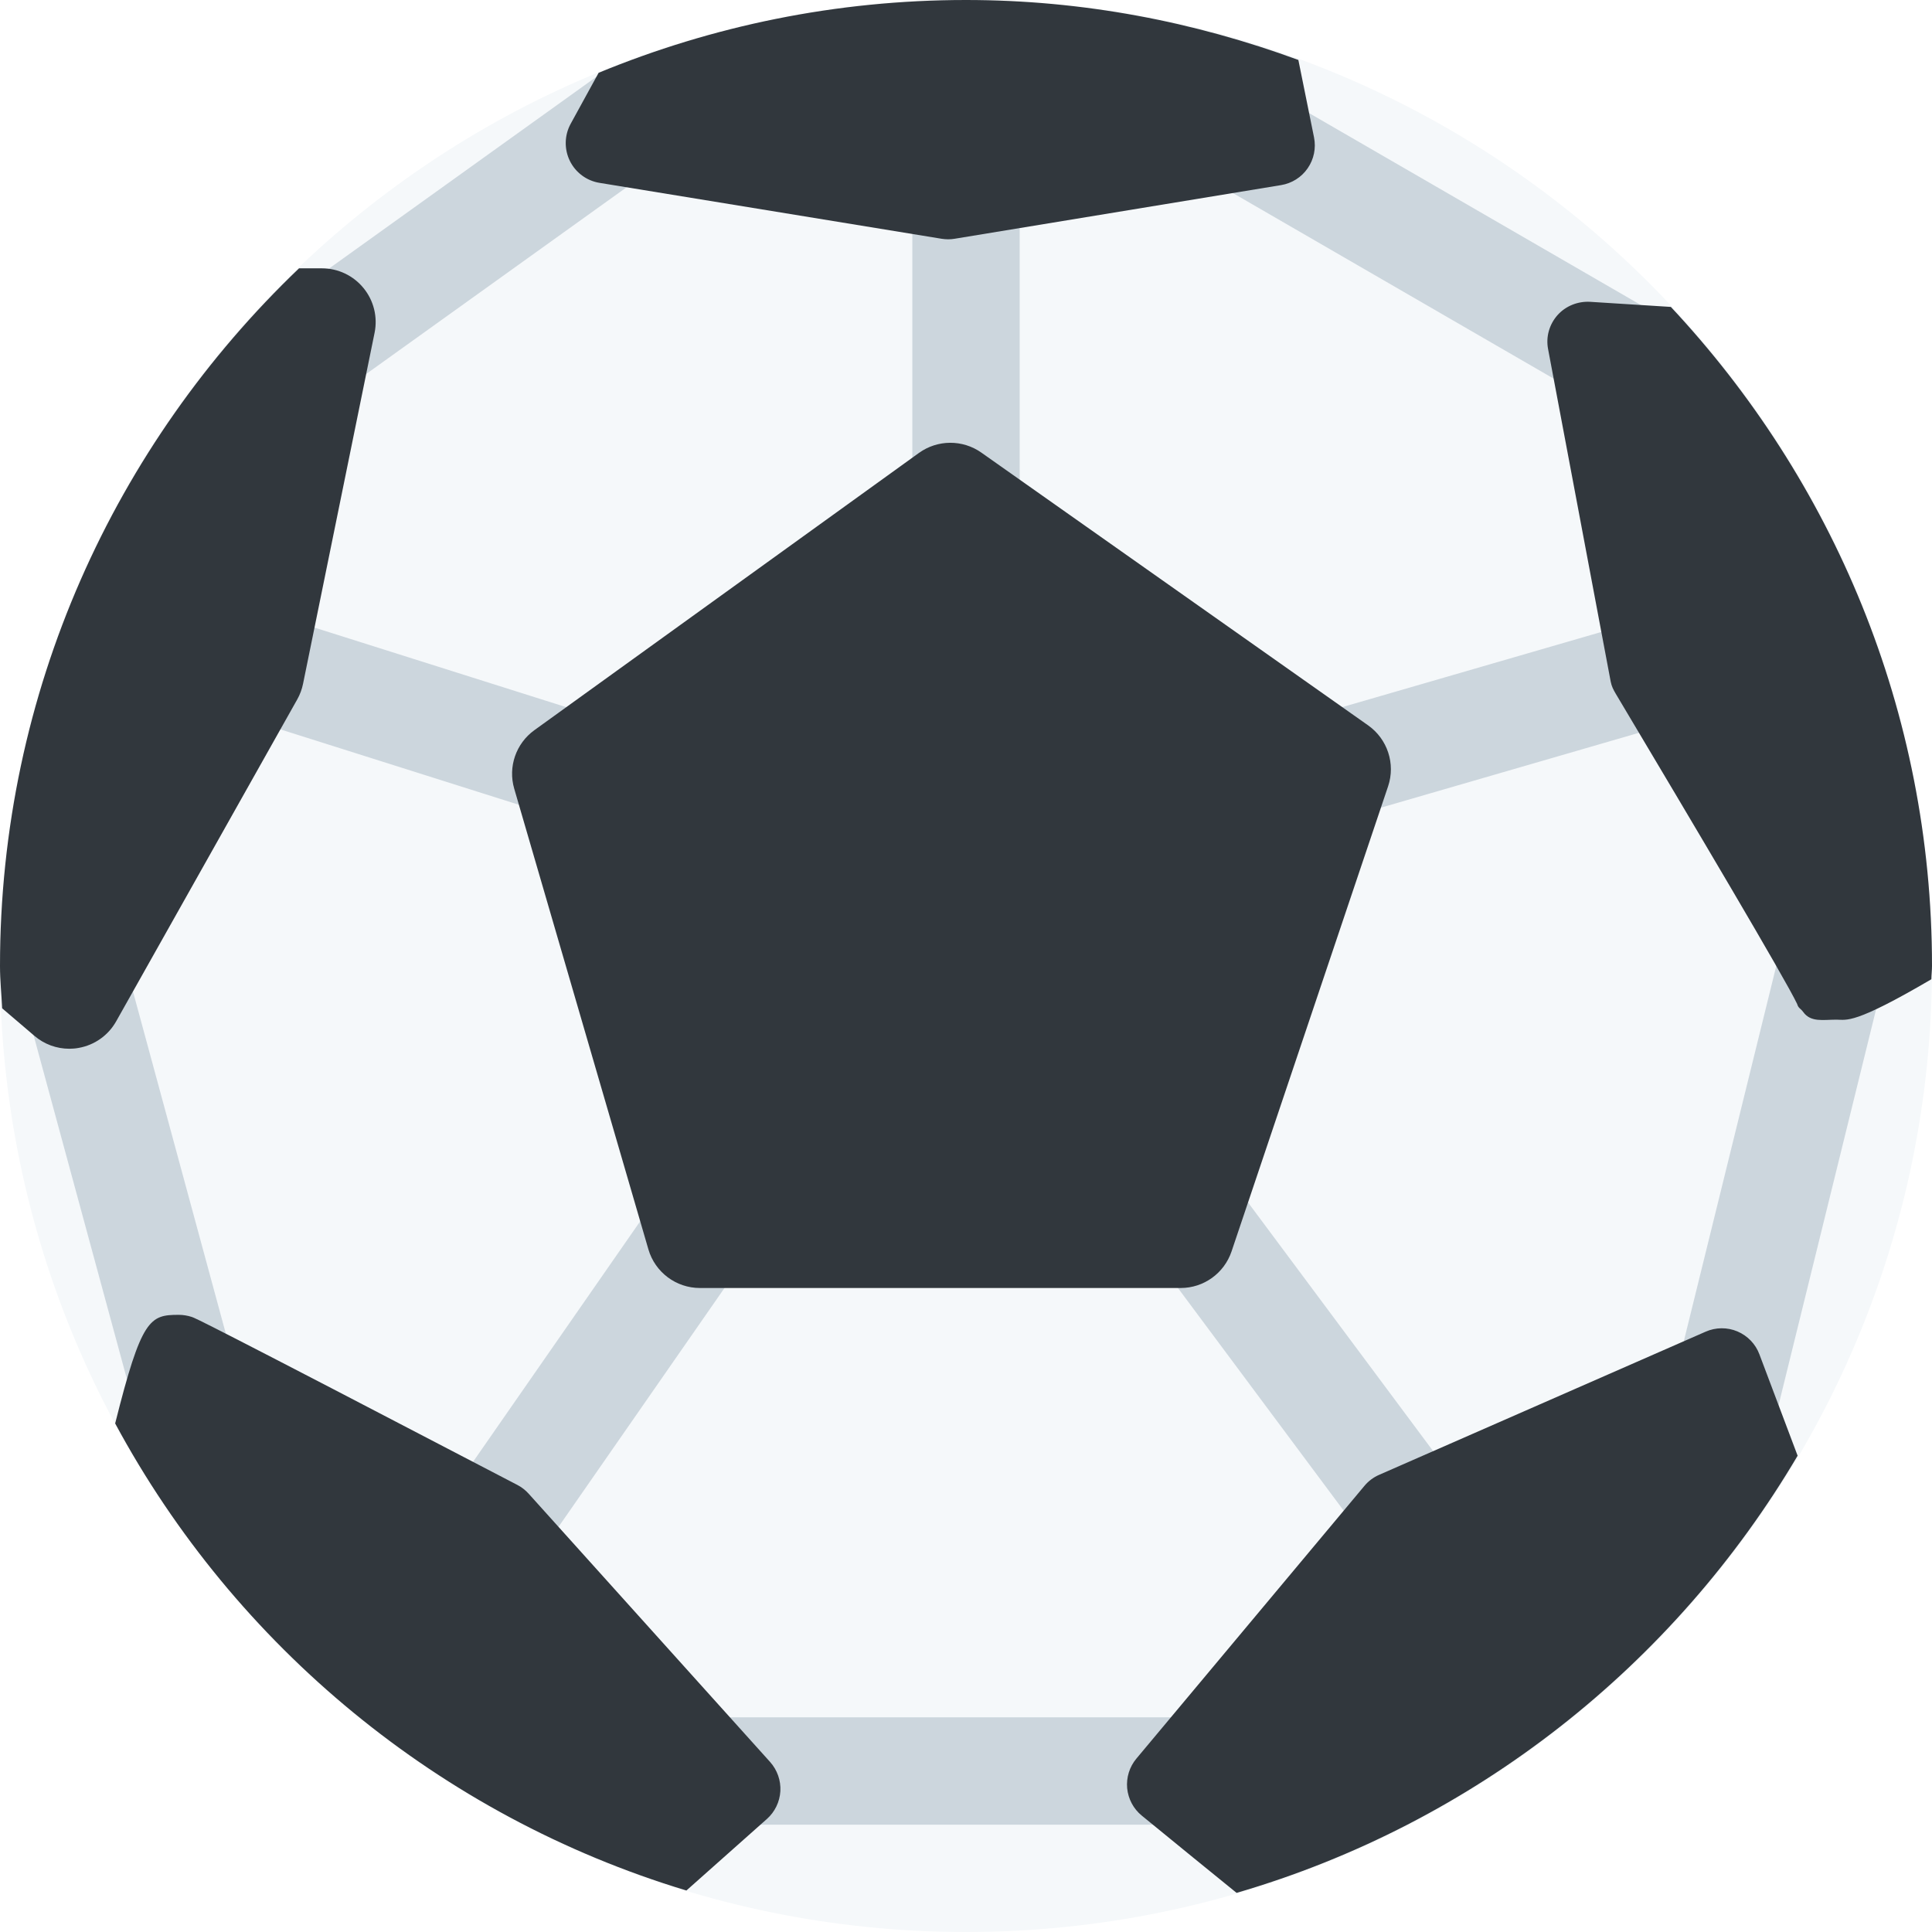
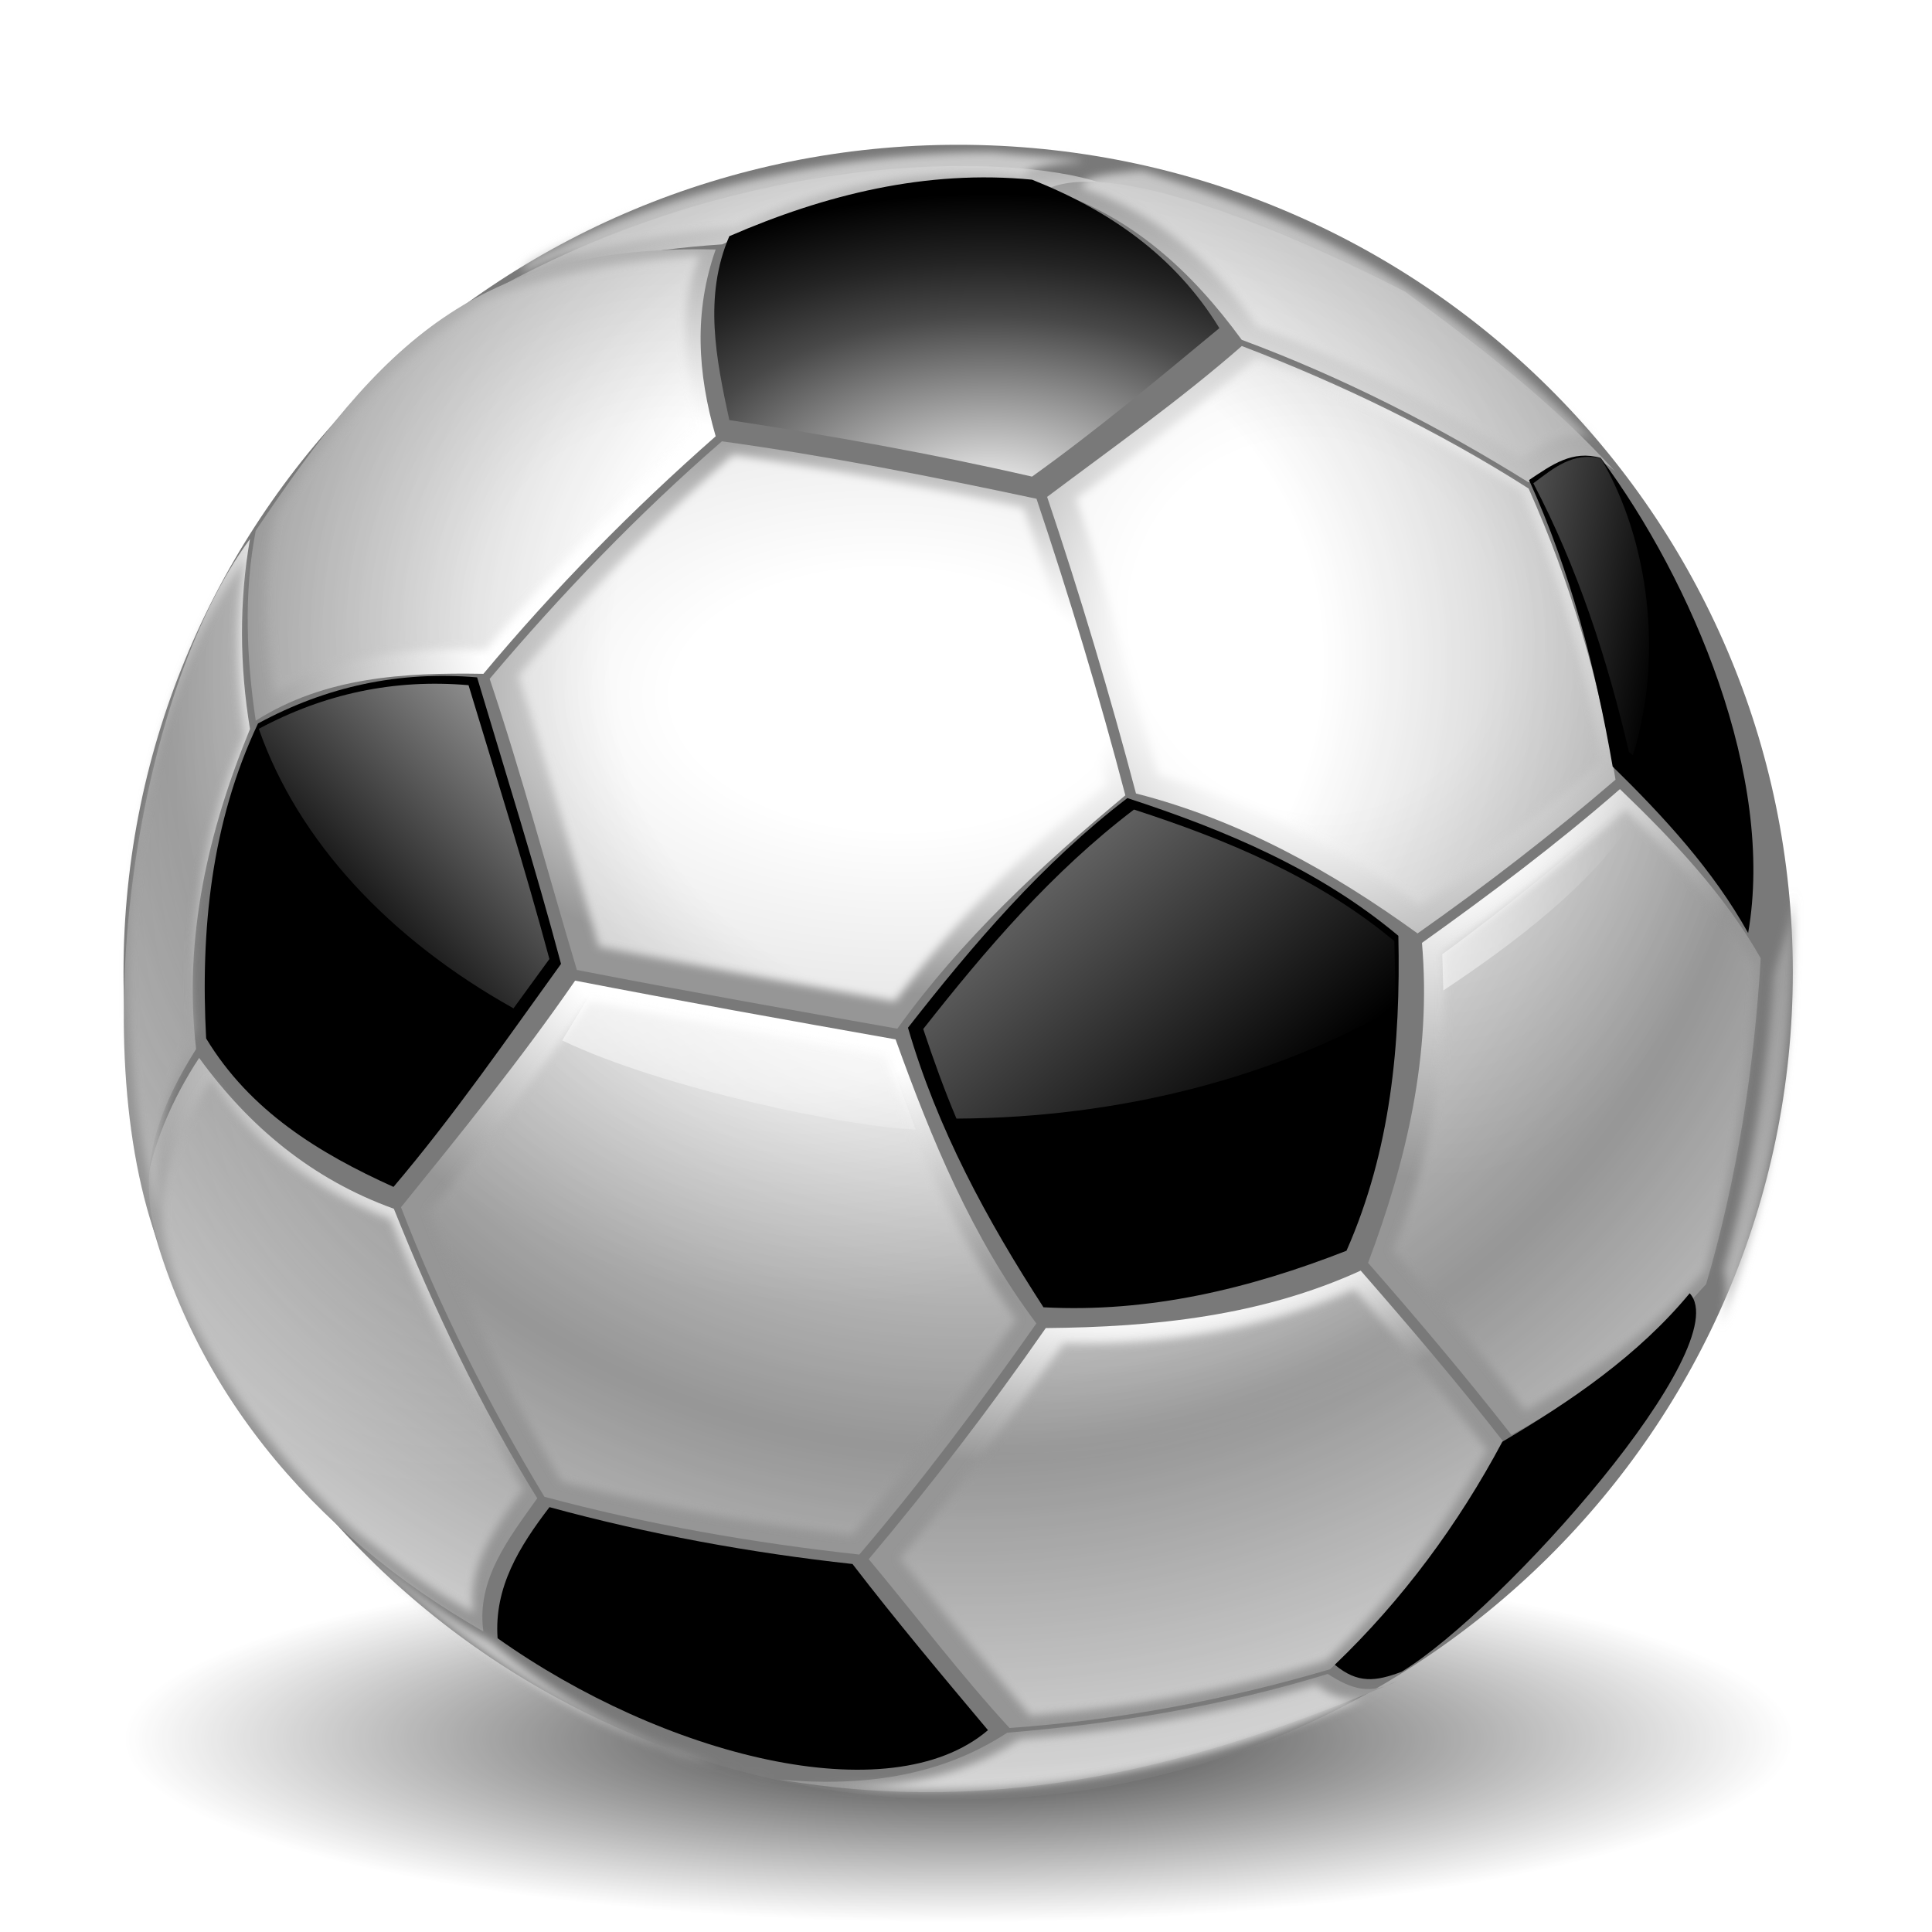
- <svg xmlns="http://www.w3.org/2000/svg" viewBox="0 0 36 36" aria-hidden="true">
-   <circle fill="#F5F8FA" cx="18" cy="18" r="18" />
-   <path d="M18 11c-.552 0-1-.448-1-1V3c0-.552.448-1 1-1s1 .448 1 1v7c0 .552-.448 1-1 1zm-6.583 4.5c-.1 0-.202-.015-.302-.047l-8.041-2.542c-.527-.167-.819-.728-.652-1.255.166-.527.73-.818 1.255-.652l8.042 2.542c.527.167.819.729.652 1.255-.136.426-.53.699-.954.699zm13.625-.291c-.434 0-.833-.285-.96-.722-.154-.531.151-1.085.682-1.239l6.75-1.958c.531-.153 1.085.153 1.238.682.154.531-.151 1.085-.682 1.239l-6.75 1.958c-.092.027-.186.04-.278.04zm2.001 14.958c-.306 0-.606-.14-.803-.403l-5.459-7.333c-.33-.442-.238-1.069.205-1.399.442-.331 1.069-.238 1.399.205l5.459 7.333c.33.442.238 1.069-.205 1.399-.179.134-.389.198-.596.198zm-18.294-.083c-.197 0-.395-.058-.57-.179-.454-.316-.565-.938-.25-1.392l5.125-7.375c.315-.454.938-.566 1.392-.251.454.315.565.939.25 1.392l-5.125 7.375c-.194.281-.506.43-.822.43zM3.5 27.062c-.44 0-.844-.293-.965-.738L.347 18.262c-.145-.533.17-1.082.704-1.227.535-.141 1.083.171 1.227.704l2.188 8.062c.145.533-.17 1.082-.704 1.226-.088.025-.176.035-.262.035zM22 34h-9c-.552 0-1-.447-1-1s.448-1 1-1h9c.553 0 1 .447 1 1s-.447 1-1 1zm10.126-6.875c-.079 0-.16-.009-.24-.029-.536-.132-.864-.674-.731-1.21l2.125-8.625c.133-.536.679-.862 1.21-.732.536.132.864.674.731 1.211l-2.125 8.625c-.113.455-.521.76-.97.76zM30.312 7.688c-.17 0-.342-.043-.5-.134L22.25 3.179c-.478-.277-.642-.888-.364-1.367.275-.478.886-.643 1.366-.365l7.562 4.375c.478.277.642.888.364 1.367-.185.32-.521.499-.866.499zm-24.811 0c-.312 0-.618-.145-.813-.417-.322-.45-.22-1.074.229-1.396l6.188-4.438c.449-.322 1.074-.219 1.396.229.322.449.219 1.074-.229 1.396L6.083 7.5c-.177.126-.38.188-.582.188z" fill="#CCD6DD" />
-   <path d="M25.493 13.516l-7.208-5.083c-.348-.245-.814-.243-1.161.006l-7.167 5.167c-.343.248-.494.684-.375 1.091l2.5 8.583c.124.426.515.72.96.72H22c.43 0 .81-.274.948-.681l2.917-8.667c.141-.419-.011-.881-.372-1.136zM1.292 19.542c.058 0 .117-.005.175-.016.294-.052.55-.233.697-.494l3.375-6c.051-.091.087-.188.108-.291L6.98 6.2c.06-.294-.016-.6-.206-.832C6.584 5.135 6.3 5 6 5h-.428C2.145 8.277 0 12.884 0 18c0 .266.028.525.04.788l.602.514c.182.156.413.24.65.24zm9.325-16.547c.106.219.313.373.553.412l6.375 1.042c.04.006.081.01.121.01.04 0 .081-.003.122-.01l6.084-1c.2-.033.38-.146.495-.314.116-.168.158-.375.118-.575l-.292-1.443C22.26.407 20.18 0 18 0c-2.425 0-4.734.486-6.845 1.356l-.521.95c-.117.213-.123.47-.017.689zm20.517 2.724l-1.504-.095c-.228-.013-.455.076-.609.249-.152.173-.218.402-.175.63l1.167 6.198c.017.086.048.148.093.224 1.492 2.504 3.152 5.301 3.381 5.782.024.084.062.079.114.151.14.195.372.142.612.142h.007c.198 0 .323.094 1.768-.753.001-.083.012-.164.012-.247 0-4.753-1.856-9.064-4.866-12.281zM14.541 33.376c.011-.199-.058-.395-.191-.544l-4.5-5c-.06-.066-.131-.122-.211-.163-5.885-3.069-5.994-3.105-6.066-3.13-.078-.025-.161-.039-.242-.039-.537 0-.695.065-1.185 2.024 2.236 4.149 6.053 7.316 10.644 8.703l1.5-1.333c.149-.132.239-.319.251-.518zm17.833-8.567c-.189-.08-.405-.078-.592.005l-6.083 2.667c-.106.046-.2.116-.274.205l-4.25 5.083c-.129.154-.19.352-.172.552.02.2.117.384.272.51.683.559 1.261 1.03 1.767 1.44 4.437-1.294 8.154-4.248 10.454-8.146l-.712-1.889c-.072-.193-.221-.347-.41-.427z" fill="#31373D" />
+ <svg xmlns="http://www.w3.org/2000/svg" xmlns:xlink="http://www.w3.org/1999/xlink" id="svg2" viewBox="-5 -14 268 268" version="1.1">
+   <defs id="defs4">
+     <linearGradient id="linearGradient6525">
+       <stop id="stop6527" stop-color="#fff" offset="0" />
+       <stop id="stop6529" stop-color="#fff" stop-opacity="0" offset="1" />
+     </linearGradient>
+     <linearGradient id="linearGradient4992">
+       <stop id="stop4996" stop-color="#fff" offset="0" />
+       <stop id="stop5281" stop-color="#fff" offset=".238" />
+       <stop id="stop5279" stop-color="#fff" offset=".442" />
+       <stop id="stop4467" stop-color="#c8c8c8" offset=".727" />
+       <stop id="stop4994" stop-color="#969696" offset="1" />
+     </linearGradient>
+     <radialGradient id="radialGradient6615" gradientUnits="userSpaceOnUse" cy="665.47" cx="613.16" r="100.01">
+       <stop id="stop6297" offset="0" />
+       <stop id="stop6299" stop-opacity="0" offset="1" />
+     </radialGradient>
+     <linearGradient id="linearGradient3880" x1="1226.6" xlink:href="#linearGradient6525" gradientUnits="userSpaceOnUse" y1="649.74" gradientTransform="matrix(1.4895 0 0 1.4895 -594.94 -353.68)" x2="1276.7" y2="710.1" />
+     <linearGradient id="linearGradient3883" x1="1216.5" xlink:href="#linearGradient6525" gradientUnits="userSpaceOnUse" y1="682.94" gradientTransform="matrix(1.4895 0 0 1.4895 -594.8 -354.04)" x2="1182.8" y2="715.08" />
+     <linearGradient id="linearGradient3886" x1="1253.3" xlink:href="#linearGradient6525" gradientUnits="userSpaceOnUse" y1="665.6" gradientTransform="matrix(1.4871 -.084891 .084891 1.4871 -650.13 -243.17)" x2="1300" y2="677.02" />
+     <linearGradient id="linearGradient3889" x1="1198.7" xlink:href="#linearGradient6525" gradientUnits="userSpaceOnUse" y1="687.96" gradientTransform="matrix(1.4895 0 0 1.4895 -593.87 -352.61)" x2="1214.7" y2="738.68" />
+     <filter id="filter3966">
+       <feGaussianBlur id="feGaussianBlur3968" stdDeviation="0.387" />
+     </filter>
+     <linearGradient id="linearGradient3979" x1="1283" xlink:href="#linearGradient6525" gradientUnits="userSpaceOnUse" x2="1335.5" y1="695.85" y2="692.57" />
+     <radialGradient id="radialGradient4093" gradientUnits="userSpaceOnUse" cy="639.34" cx="1246.3" gradientTransform="matrix(1.9811 0 0 1.1678 -1221.4 -107.9)" r="37.397">
+       <stop id="stop6162" stop-color="#fff" offset="0" />
+       <stop id="stop4055" stop-color="#484848" offset=".607" />
+       <stop id="stop4057" stop-color="#242424" offset=".782" />
+       <stop id="stop6164" offset="1" />
+     </radialGradient>
+     <radialGradient id="radialGradient4423" xlink:href="#linearGradient4992" gradientUnits="userSpaceOnUse" cy="738.28" cx="1160.8" gradientTransform="matrix(1.9853 1.1462 -1.704 2.9515 148.38 -2820.1)" r="27.416" />
+     <radialGradient id="radialGradient4425" xlink:href="#linearGradient4992" gradientUnits="userSpaceOnUse" cy="686.42" cx="1138.7" gradientTransform="matrix(2.7793 .7447 -4.3155 16.106 968.17 -11322)" r="8.812" />
+     <radialGradient id="radialGradient4427" xlink:href="#linearGradient4992" gradientUnits="userSpaceOnUse" cy="656" cx="1242.4" gradientTransform="matrix(2.449 0 0 .50966 -1768.2 272.8)" r="43.088" />
+     <radialGradient id="radialGradient4429" xlink:href="#linearGradient4992" gradientUnits="userSpaceOnUse" cy="648.63" cx="1275.4" gradientTransform="matrix(2.5555 0 0 1.3756 -2013.9 -249.79)" r="39.687" />
+     <radialGradient id="radialGradient4431" xlink:href="#linearGradient4992" gradientUnits="userSpaceOnUse" cy="810.87" cx="1260.8" gradientTransform="matrix(1 0 0 .19462 0 633.06)" r="43.154" />
+     <radialGradient id="radialGradient4433" xlink:href="#linearGradient4992" gradientUnits="userSpaceOnUse" cy="631.4" cx="1201.1" gradientTransform="matrix(.91766 1.5894 -1.6292 .94065 1129 -1851.6)" r="32.678" />
+     <radialGradient id="radialGradient4435" xlink:href="#linearGradient4992" gradientUnits="userSpaceOnUse" cy="705.89" cx="1317.1" gradientTransform="matrix(1.6587 0 0 2.7765 -874.32 -1303.7)" r="27.416" />
+     <radialGradient id="radialGradient4437" xlink:href="#linearGradient4992" gradientUnits="userSpaceOnUse" cy="750.49" cx="1282.7" gradientTransform="matrix(1.4186 -.49914 .24317 .69112 -722.63 856.34)" r="44.362" />
+     <radialGradient id="radialGradient4439" xlink:href="#linearGradient4992" gradientUnits="userSpaceOnUse" cy="670.74" cx="1293.3" gradientTransform="matrix(1.2417 -.71688 .75396 1.3059 -819.24 704.69)" r="39.687" />
+     <radialGradient id="radialGradient4441" xlink:href="#linearGradient4992" gradientUnits="userSpaceOnUse" cy="719.57" cx="1210.3" gradientTransform="matrix(1.5966 .32202 -.24336 1.2066 -540.17 -563.25)" r="44.362" />
+     <radialGradient id="radialGradient4443" xlink:href="#linearGradient4992" gradientUnits="userSpaceOnUse" cy="684.07" cx="1229.2" gradientTransform="matrix(1.5632 .048278 -.029029 .93994 -667.99 -38.299)" r="44.385" />
+     <radialGradient id="radialGradient4517" xlink:href="#linearGradient4992" spreadMethod="reflect" gradientUnits="userSpaceOnUse" cy="146.28" cx="710.39" gradientTransform="matrix(.94838 0 0 .9435 36.162 9.1073)" r="78.881" />
+   </defs>
+   <g id="layer1" transform="translate(-1113.9 -582.17)">
+     <path id="path6105" opacity=".8" transform="matrix(1.1577 0 0 .25483 532.03 639.77)" fill="url(#radialGradient6615)" d="m713.17 665.47a100.01 100.01 0 1 1 -200.01 0 100.01 100.01 0 1 1 200.01 0z" />
+     <path id="path6339" transform="matrix(2.8654 0 0 2.8405 -1842.2 -1028)" fill="#797979" d="m1116.7 609.41c0 22.316-18.09 40.406-40.406 40.406s-40.406-18.09-40.406-40.406 18.09-40.406 40.406-40.406 40.406 18.09 40.406 40.406z" />
+     <g id="g4383" transform="matrix(.99337 0 0 .97607 7.4616 17.106)">
+       <path id="path4186" fill="url(#radialGradient4423)" d="m1136.6 714.92c-3.781 5.844-6.577 12.408-7.618 19.296 5.714 26.878 23.094 48.126 47.305 62.221-1-7.354 3.534-13.226 7.527-18.931-7.944-13.046-14.455-26.94-20.026-41.146-11.425-4.191-20.216-11.664-27.188-21.44z" />
+       <path id="path4188" fill="url(#radialGradient4425)" d="m1143.7 641.17c-16.219 22.333-23.511 73.724-12.05 102.13-4.344-10.98-1.376-20.084 4.523-29.644-1.776-15.768 1.661-30.955 7.527-45.48-1.455-8.916-1.534-18.107 0-27.005z" />
+       <path id="path4192" fill="url(#radialGradient4427)" d="m1177.2 606.1c10.326-4.027 21.404-6.048 32.434-6.797 16.599-7.844 45.36-4.071 53.742-8.392-10.283-4.281-48.482-6.265-86.176 15.189z" />
+       <path id="path4194" fill="url(#radialGradient4429)" d="m1255 591.43c11.716 3.669 20.193 11.702 27.188 21.44 14.016 5.288 27.412 12.237 40.052 20.254 3.894-2.852 8.219-5.317 12.134-1.505-8.667-9.752-18.954-17.821-29.377-25.591-12.056-6.349-39.822-19.381-49.996-14.597z" />
+       <path id="path4198" fill="url(#radialGradient4431)" d="m1294.2 802.47c-14.503 4.549-29.623 7.087-44.75 8.348-9.617 6.401-20.604 7.688-31.841 6.66 31.506 5.428 58.983-2.141 86.307-14.004-3.831 1.999-6.32 1.207-9.716-1.004z" />
+       <path id="path4204" fill="url(#radialGradient4433)" d="m1144.5 639.99c-1.691 8.89-1.301 18.09 0 27.005 9.658-6.224 20.656-6.847 31.795-6.66 9.898-12.075 20.804-23.347 32.434-33.757-2.544-8.974-3.061-17.726 0-26.549-33.426-0.728-46.708 13.397-64.229 39.96z" />
+       <path id="path4208" fill="url(#radialGradient4435)" d="m1335 676.72c-8.787 7.803-18.139 14.95-27.644 21.851 1.339 15.76-2.101 30.823-7.527 45.48 6.875 7.983 13.602 16.1 20.026 24.451 10.111-5.67 19.58-12.675 27.188-21.44 4.329-15.066 6.699-30.672 7.618-46.301-5.048-9.059-12.273-16.823-19.661-24.04z" />
+       <path id="path4212" fill="url(#radialGradient4437)" d="m1298.8 745.15c-13.906 6.464-28.849 8.03-43.975 8.165-7.736 11.314-15.98 22.291-24.724 32.844 6.553 7.984 12.735 16.33 19.661 23.994 15.16-1.094 30.205-3.977 44.75-8.348 10.023-9.109 17.692-20.476 24.314-32.206-6.399-8.37-13.17-16.452-20.026-24.451z" />
+       <path id="path4216" fill="url(#radialGradient4439)" d="m1282.2 613.75c-8.644 7.686-18.008 14.424-27.188 21.44 4.603 13.905 8.727 27.974 12.408 42.15 14.532 3.789 27.335 11.064 39.322 19.889 9.55-6.845 18.807-14.108 27.644-21.851-2.242-14.234-6.364-28.185-12.134-41.375-12.568-8.158-26.106-14.815-40.052-20.254z" />
+       <path id="path4218" fill="url(#radialGradient4441)" d="m1189.1 703.94c-7.568 11.157-15.93 21.666-24.314 32.206 5.416 14.28 12.237 28.021 20.026 41.146 14.384 3.943 29.158 6.557 43.975 8.211 8.796-10.513 16.938-21.568 24.724-32.844-9.009-12.241-14.634-26.162-19.661-40.371-14.933-2.695-29.862-5.414-44.75-8.348z" />
+       <path id="path4220" fill="url(#radialGradient4443)" d="m1209.6 627.29c-11.704 10.335-22.464 21.751-32.434 33.757 4.513 13.664 8.118 27.577 12.18 41.375 14.885 2.948 29.818 5.652 44.75 8.348 8.936-12.664 20.082-23.198 31.841-33.164-3.656-14.183-7.821-28.241-12.408-42.15-14.546-3.154-29.185-6.091-43.929-8.165z" />
+     </g>
+     <path id="path5283" opacity=".8" d="m712.25 99.294c-15.141 0.042-30.601 3.671-42.96 10.191-3.052 2.791 2.965-0.82 4.482-0.598 4.839-1.154 9.772-2.07 14.691-2.486 8.247-3.969 17.58-5.594 26.692-4.856 0.974-1.384 6.841-1.244 5.253-1.516l-8.159-0.734zm14.031 1.75c-1.504 0.118-6.796 0.516-5.342 1.759 6.626 2.261 12.18 7.064 15.967 12.898 8.595 3.353 16.935 7.49 24.688 12.5 2.034-1.585 5.455-3.547 7.469-0.938-14.891-14.952-25.156-20.645-42.781-26.219zm-41.187 8c-6.797 0.438-13.633 1.745-20 4.188-7.89 5.292-14.605 12.359-19.594 20.438-1.004 5.475-0.847 11.168 0 16.656 5.807-3.709 12.849-4.481 19.594-4.125 6.166-7.387 12.818-14.407 20-20.812-1.323-5.342-2.328-11.122 0-16.344zm51.812 9.656c-5.389 4.669-11.058 8.97-16.781 13.219 2.808 8.576 5.422 17.225 7.656 25.969 8.784 2.502 17.099 6.574 24.25 12.281 5.834-4.283 11.63-8.646 17.031-13.469-1.405-8.764-3.873-17.413-7.469-25.531-7.742-4.985-16.086-9.184-24.688-12.469zm-48.75 9.094c-7.22 6.366-13.865 13.4-20 20.812 2.692 8.447 5.079 16.973 7.5 25.5 9.179 1.818 18.387 3.487 27.594 5.156 5.597-7.681 12.229-14.509 19.625-20.469-2.235-8.743-4.848-17.393-7.656-25.969-8.949-1.985-17.999-3.668-27.063-5.031zm-45.469 9.812c-10.756 15.175-13.473 41.037-8.138 61.547 0.092-8.292 0.483-9.942 3.49-17.297-0.882-9.409 0.801-19.005 4.649-27.625-0.834-5.448-0.971-11.191 0-16.625zm128.57 23.6c-5.418 4.801-11.168 9.226-17.031 13.469 0.627 9.55-0.941 19.194-4.625 28.031 4.203 4.957 8.408 9.92 12.344 15.094 6.151-3.572 12.118-7.778 16.75-13.219 2.57-9.304 4.232-18.916 4.688-28.562-3.097-5.533-7.594-10.404-12.125-14.812zm15.625 7.25c0.106 2.99-1.19 5.646-1.834 8.437-0.582 9.332-2.107 18.661-4.666 27.657 0.985 3.114-1.574 8.826 0.983 1.988 4.208-12.21 5.747-25.208 5.517-38.082zm-112.06 10.75c-4.782 6.777-9.654 13.471-14.969 19.844 3.362 8.791 7.5 17.305 12.344 25.375 8.861 2.432 17.967 4.02 27.094 5.062 5.414-6.489 10.457-13.292 15.25-20.25-5.378-7.592-9.269-16.075-12.125-24.906-9.202-1.687-18.416-3.311-27.594-5.125zm-35.281 7.375c-2.239 3.712-4.489 7.918-4.577 12.299-0.086 10.033 12.416 26.239 19.575 31.462 3.003 2.388 6.052 4.719 9.47 6.49-0.723-4.449 2.215-8.255 4.625-11.688-4.848-8.055-8.933-16.586-12.344-25.344-6.744-2.674-12.868-6.994-16.75-13.219zm106.5 19.812c-8.491 3.801-17.827 5.308-27.094 5.062-4.811 6.947-9.85 13.748-15.25 20.25 3.951 5.002 8.005 9.925 12.125 14.781 9.331-0.733 18.645-2.395 27.594-5.156 6.088-5.659 10.978-12.577 14.969-19.844-3.919-5.187-8.133-10.143-12.344-15.094zm-93.875 23.281c8.622 8.288 18.304 15.75 29.631 19.904 2.312 1.059 4.84 1.478 7.275 2.158-8.668-2.03-16.728-6.351-23.41-12.189-4.952-2.622-9.157-6.377-13.497-9.873zm36.906 22.062c2.928 0.871 3.668 1.001 0 0zm53.406-8.188c-8.949 2.746-18.265 4.392-27.594 5.125-5.706 3.827-12.879 5.076-19.625 4.125 18.715 2.374 37.414-1.431 53.219-8.625-2.058 1.19-4.203 0.951-6-0.625z" transform="matrix(1.4895 0 0 1.4734 185.58 442.96)" filter="url(#filter3966)" fill="url(#radialGradient4517)" />
+     <g id="g4083" transform="matrix(.98609 0 0 .99094 15.814 5.3727)">
+       <path id="path4200" d="m1323.6 635.14c5.809 12.717 9.368 26.372 11.763 40.108 7.169 6.994 14.155 14.528 19.059 23.304 3.831-21.861-7.871-49.281-20.739-66.508-4.013-1.132-6.849 0.954-10.082 3.095z" />
+       <path id="path4202" d="m1346.2 748.98c-7.21 8.669-16.702 15.118-26.356 20.784-6.187 11.556-14.088 22.186-23.57 31.22 3.236 2.665 5.734 2.354 9.419 0.973 14.388-8.772 47.255-45.656 40.506-52.976z" />
+       <path id="path4206" d="m1185.8 778.92c-4.242 5.531-7.806 11.217-7.296 18.351 23.206 16.39 55.104 24.633 68.984 12.868-6.458-7.656-12.931-15.326-19.059-23.26-14.369-1.567-28.68-4.168-42.629-7.96z" />
+       <path id="path4214" d="m1144.8 669.22c-6.596 13.899-8.105 28.932-7.296 44.088 6.153 10.129 15.827 16.055 26.355 20.784 8.482-9.941 15.904-20.657 23.569-31.22-3.603-13.475-7.8-26.752-11.807-40.108-10.928-0.924-21.194 1.254-30.822 6.456z" />
+       <path id="path4222" d="m1267.1 679.66c-11.949 9.111-21.641 20.402-30.866 32.148 4.13 14.137 11.074 26.873 19.059 39.135 14.831 0.788 28.934-2.578 42.628-7.915 6.222-14.018 7.633-28.953 7.296-44.088-11.188-9.333-24.424-14.823-38.118-19.28z" />
+       <path id="path4210" fill="url(#radialGradient4093)" d="m1211.1 601.01c-3.631 8.411-1.874 17.137 0 25.736 14.265 2.179 28.512 4.702 42.584 7.915 9.136-6.506 17.708-13.662 26.355-20.784-6.223-10.12-15.516-16.503-26.355-20.784-14.857-1.426-29.062 2.072-42.584 7.915z" />
+     </g>
+     <path id="path6463" fill="url(#linearGradient3979)" d="m1335 679.58c-7.503 6.548-17.973 15.114-26.032 20.958l0.14 5.027c9.871-6.546 20.879-14.902 26.397-23.839z" />
+     <path id="path6459" fill="url(#linearGradient3889)" d="m1190.7 706.21-3.817 6.285c13.983 6.704 40.224 12.124 49.02 12.342l-3.923-10.636c-13.709-2.5-27.607-5.301-41.28-7.991z" />
+     <path id="path6369" fill="url(#linearGradient3886)" d="m1321.6 635.21c6.156 11.717 10.277 24.429 13.272 37.287l0.538 0.436c4.219-13.454 2.342-29.678-4.449-41.194-3.864-0.86-6.419 1.259-9.36 3.472z" />
+     <path id="path6377" fill="url(#linearGradient3883)" d="m1144.8 669.27c5.459 15.616 18.15 29.178 35.33 38.774l4.981-6.843c-3.429-12.76-7.394-25.34-11.218-37.983-10.306-0.896-19.999 1.174-29.092 6.051z" />
+     <path id="path6379" fill="url(#linearGradient3880)" d="m1266.2 680.47c-11.325 8.613-20.492 19.325-29.232 30.442 1.393 4.202 2.891 8.351 4.608 12.428 23.02-0.122 44.189-5.849 60.931-15.407l-0.186-9.216c-10.609-8.826-23.145-14.035-36.121-18.247z" />
+   </g>
</svg>
